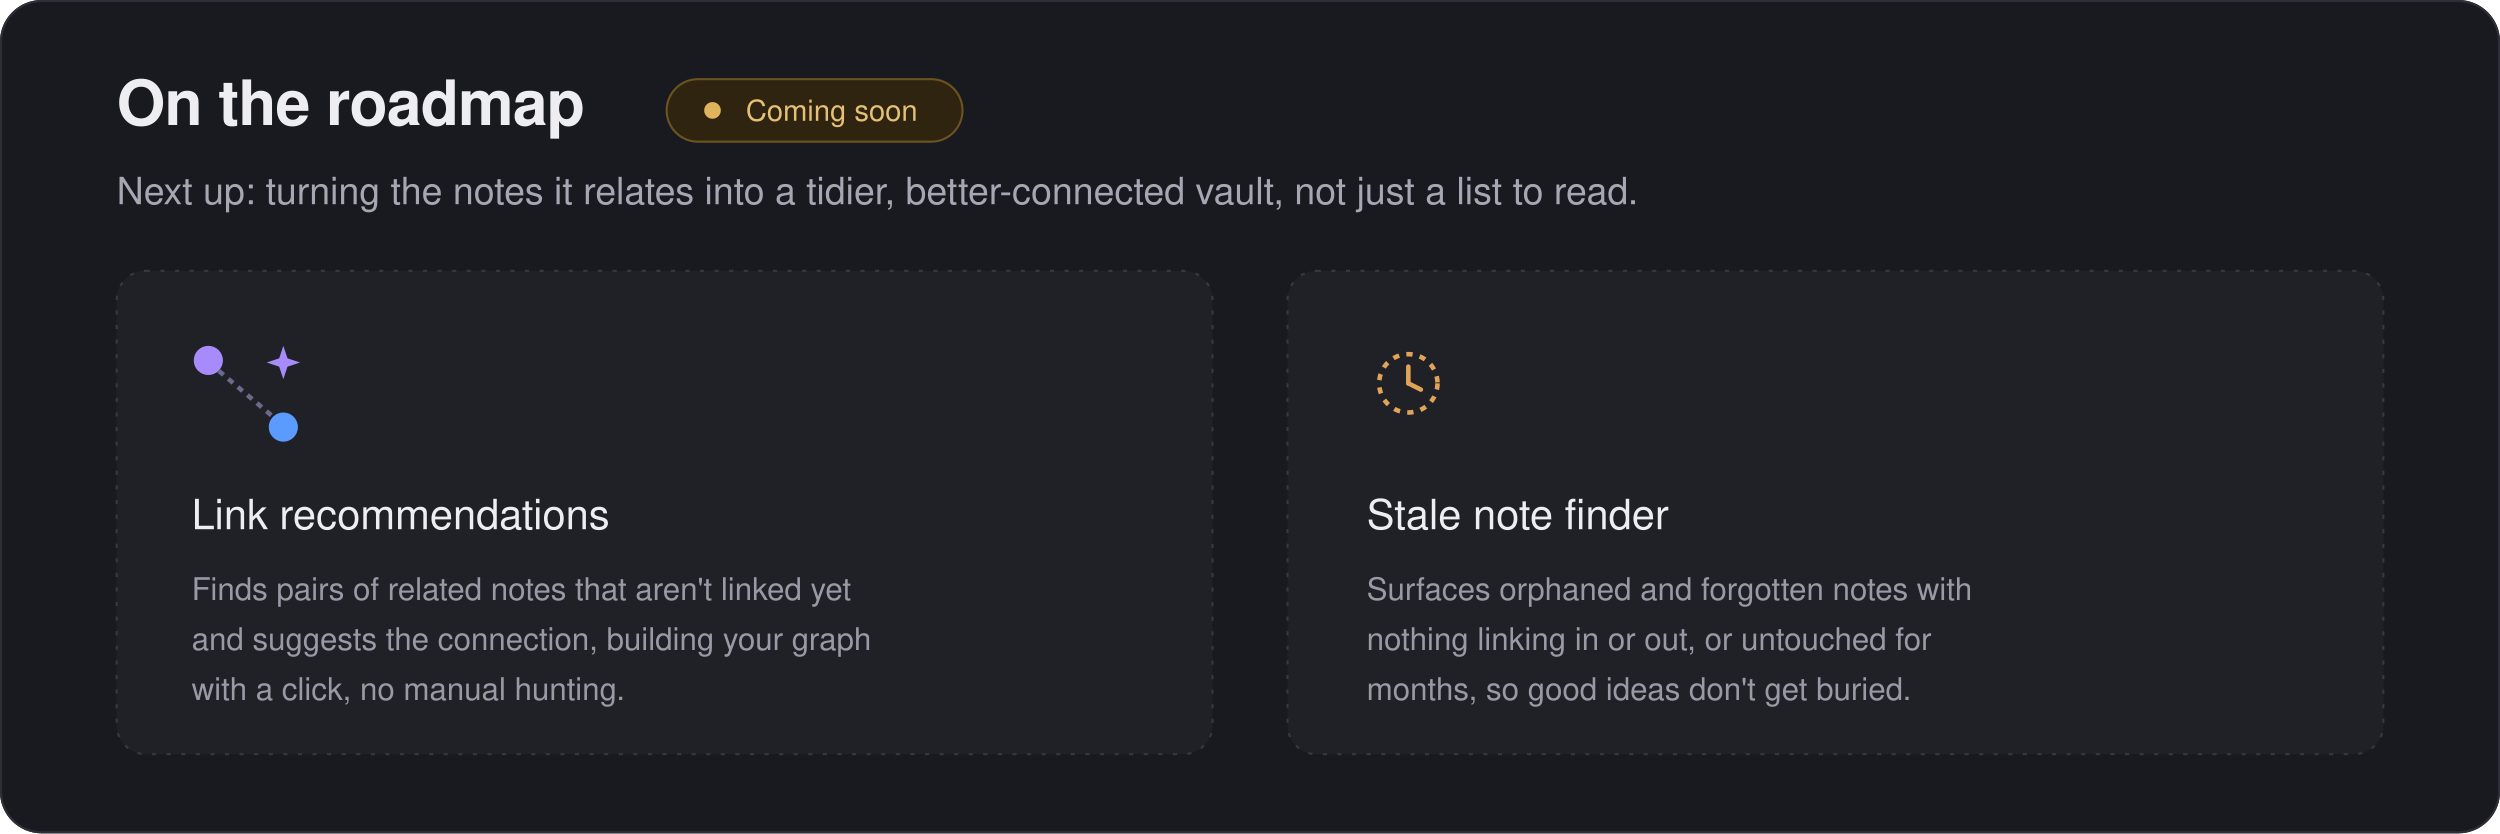
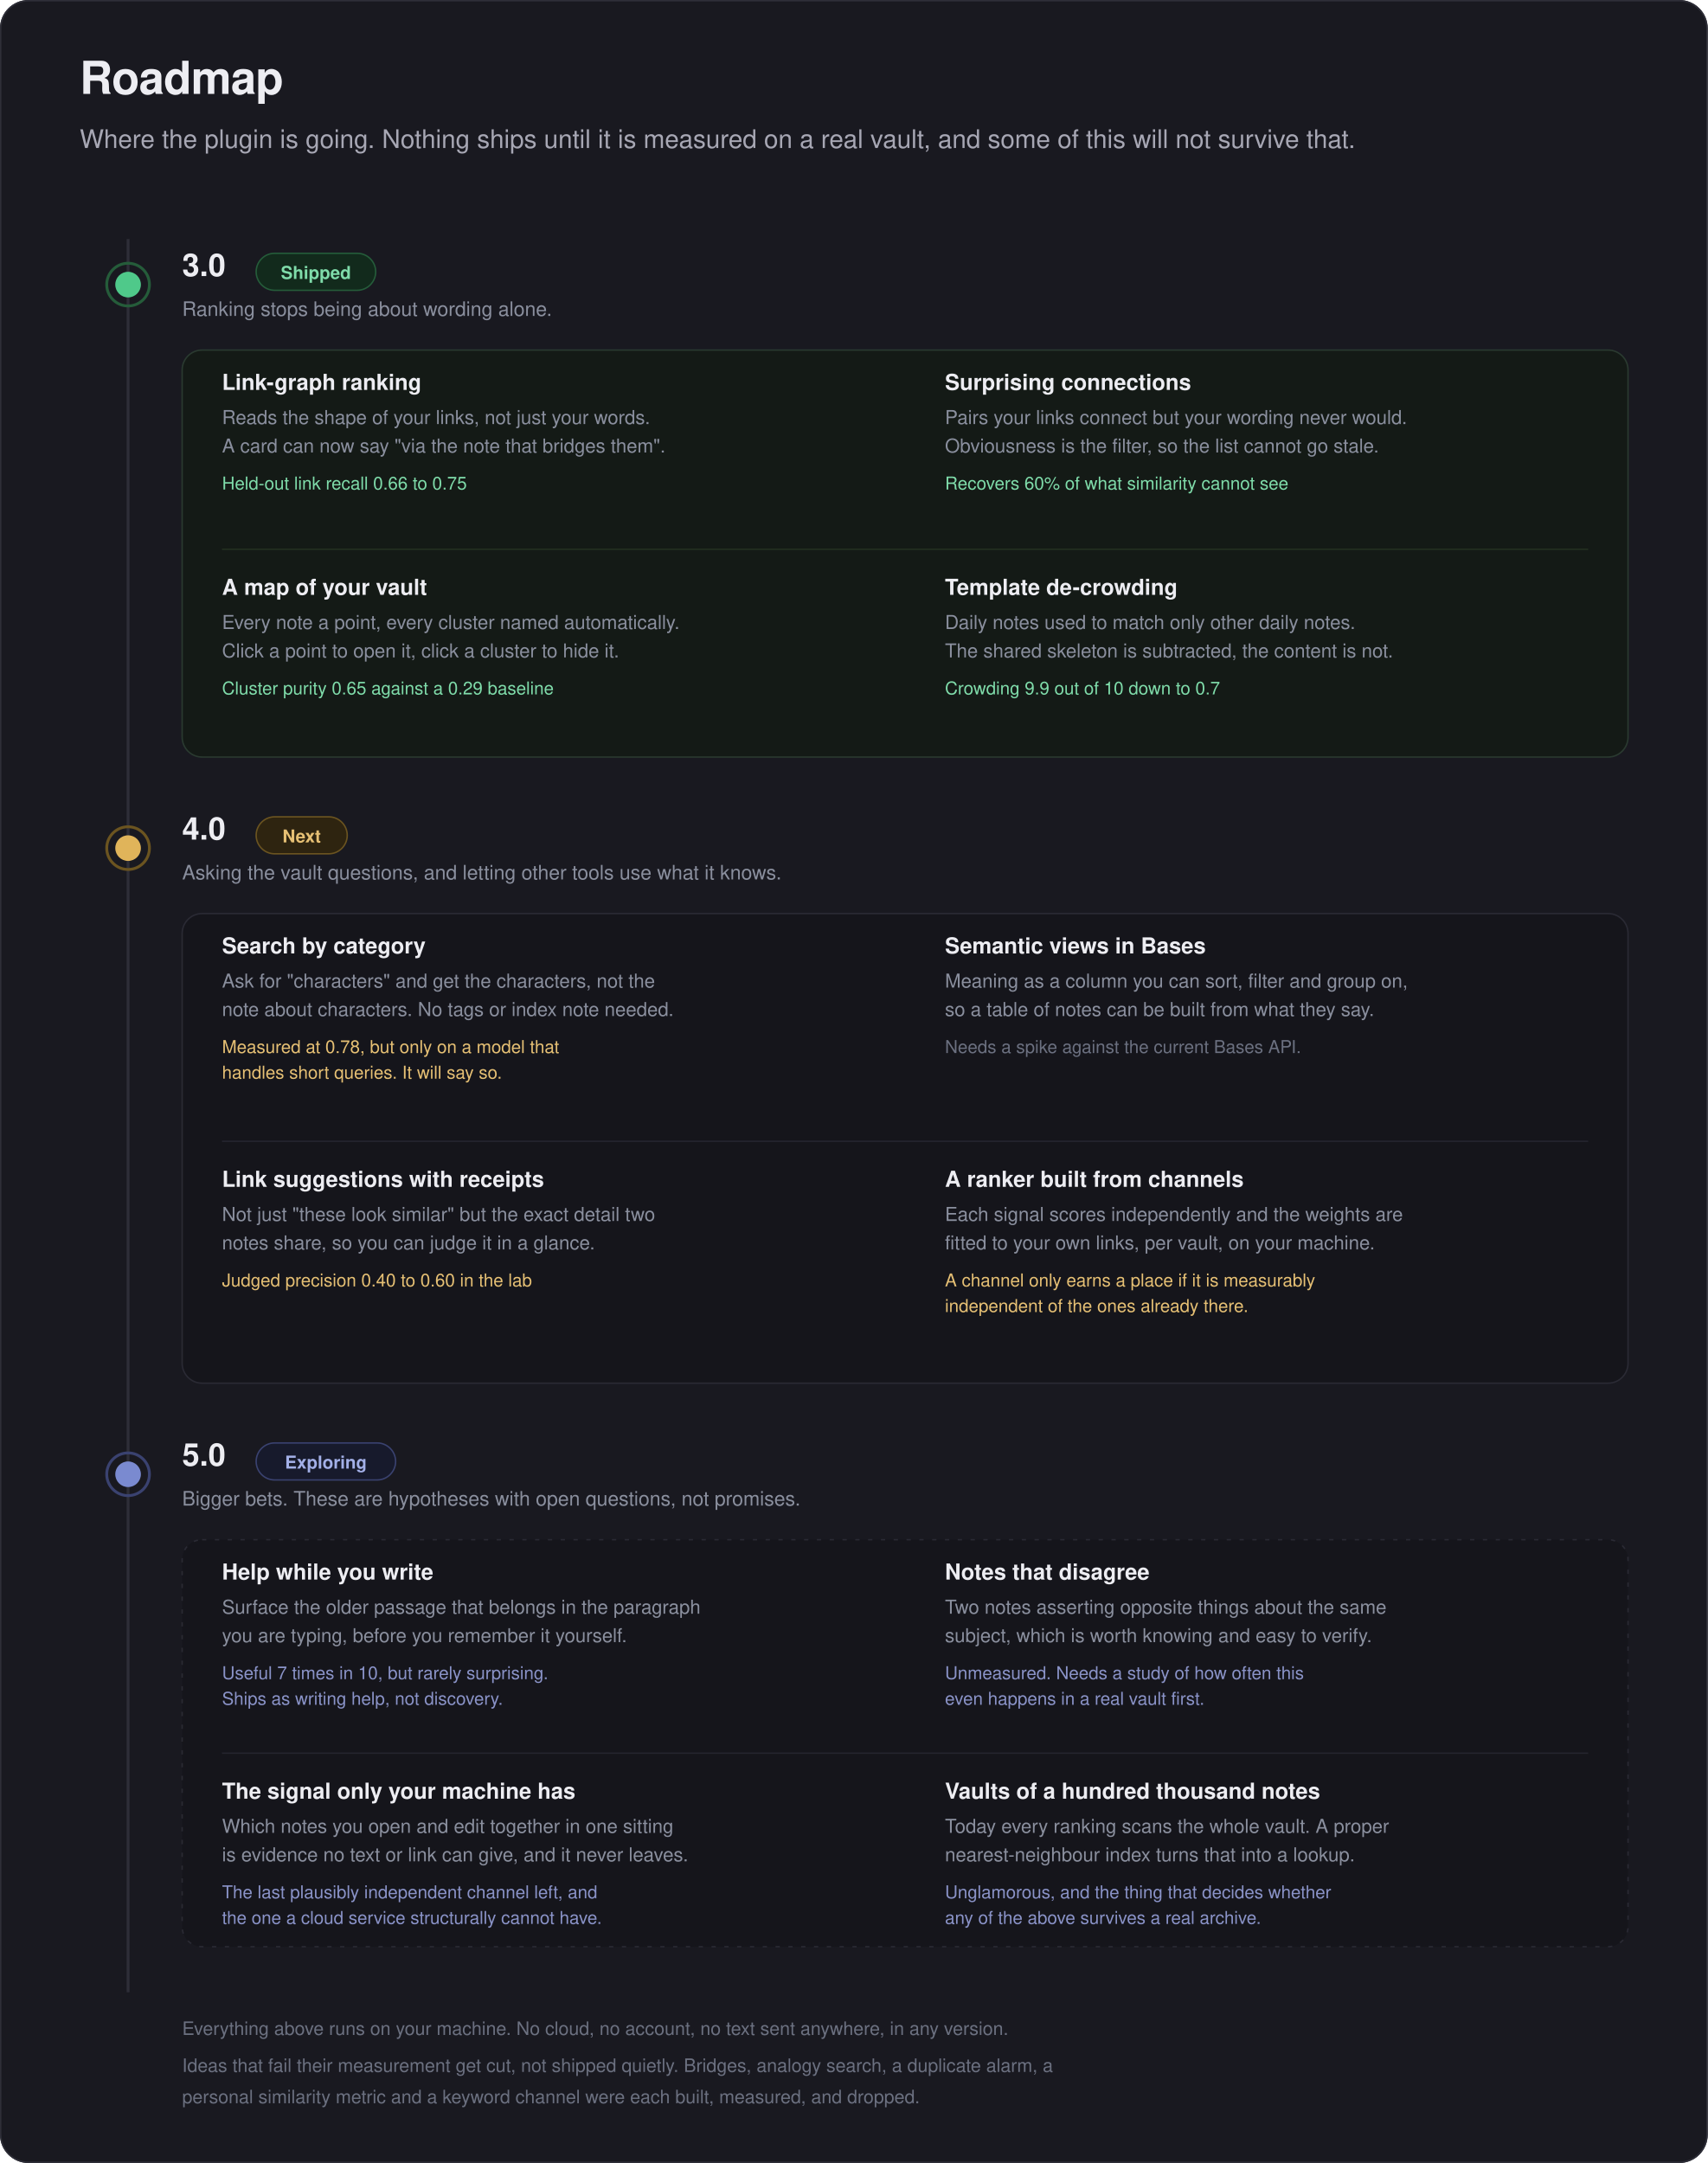
- <svg xmlns="http://www.w3.org/2000/svg" viewBox="0 0 1200 400" font-family="-apple-system, BlinkMacSystemFont, 'Segoe UI', Helvetica, Arial, sans-serif">
-   <rect width="1200" height="400" rx="20" fill="#191920" />
-   <rect x="0.5" y="0.5" width="1199" height="399" rx="19.5" fill="none" stroke="#2e2e38" stroke-width="1" />
-   <text x="56" y="60" fill="#ededf2" font-size="30" font-weight="600" letter-spacing="-0.4">On the roadmap</text>
-   <g transform="translate(320,38)">
-     <rect x="0" y="0" width="142" height="30" rx="15" fill="#2e2410" stroke="#6b5420" stroke-width="1" />
-     <circle cx="22" cy="15" r="4" fill="#e0b45a" />
-     <text x="38" y="20" fill="#e6c074" font-size="14" font-weight="500">Coming soon</text>
+ <svg xmlns="http://www.w3.org/2000/svg" viewBox="0 0 1200 1520" font-family="-apple-system, BlinkMacSystemFont, 'Segoe UI', Helvetica, Arial, sans-serif">
+   <rect width="1200" height="1520" rx="20" fill="#191920" />
+   <rect x="0.5" y="0.5" width="1199" height="1519" rx="19.5" fill="none" stroke="#2e2e38" stroke-width="1" />
+   <text x="56" y="66" fill="#ededf2" font-size="32" font-weight="600" letter-spacing="-0.4">Roadmap</text>
+   <text x="56" y="104" fill="#a7a7b4" font-size="18">Where the plugin is going. Nothing ships until it is measured on a real vault, and some of this will not survive that.</text>
+   <line x1="90" y1="168" x2="90" y2="1400" stroke="#2e2e38" stroke-width="2" />
+   <circle cx="90" cy="200" r="9" fill="#4fc98a" />
+   <circle cx="90" cy="200" r="15" fill="none" stroke="#255c3a" stroke-width="2" />
+   <text x="128" y="194" fill="#ededf2" font-size="22" font-weight="600">3.0</text>
+   <g transform="translate(180,178)">
+     <rect x="0" y="0" width="84" height="26" rx="13" fill="#122a1c" stroke="#255c3a" />
+     <text x="42" y="18" fill="#7fdcaa" font-size="12.5" font-weight="600" text-anchor="middle">Shipped</text>
  </g>
-   <text x="56" y="98" fill="#a7a7b4" font-size="18">Next up: turning the notes it relates into a tidier, better-connected vault, not just a list to read.</text>
-   <g transform="translate(56,130)">
-     <rect x="0" y="0" width="526" height="232" rx="14" fill="#202027" stroke="#383844" stroke-width="1" stroke-dasharray="2 5" />
-     <g transform="translate(36,34)">
-       <circle cx="8" cy="9" r="7" fill="#a78bfa" />
-       <circle cx="44" cy="41" r="7" fill="#5b9bff" />
-       <line x1="13" y1="14" x2="39" y2="36" stroke="#6a6a8a" stroke-width="2.2" stroke-dasharray="3 3" />
-       <path d="M44 2 L46 8 L52 10 L46 12 L44 18 L42 12 L36 10 L42 8 Z" fill="#a78bfa" />
+   <text x="128" y="222" fill="#8a8f9e" font-size="14">Ranking stops being about wording alone.</text>
+   <g transform="translate(128,246)">
+     <rect x="0" y="0" width="1016" height="286" rx="14" fill="#141a16" stroke="#2a3a30" stroke-width="1" />
+     <g transform="translate(28,28)">
+       <text x="0" y="0" fill="#ededf2" font-size="15.5" font-weight="600">Link-graph ranking</text>
+       <text x="0" y="24" fill="#8a8f9e" font-size="13.5">Reads the shape of your links, not just your words.</text>
+       <text x="0" y="44" fill="#8a8f9e" font-size="13.5">A card can now say "via the note that bridges them".</text>
+       <text x="0" y="70" fill="#7fdcaa" font-size="12.5">Held-out link recall 0.66 to 0.75</text>
    </g>
-     <text x="36" y="124" fill="#ededf2" font-size="20" font-weight="500">Link recommendations</text>
-     <text x="36" y="158" fill="#9a9aa6" font-size="15">Finds pairs of related notes that aren't linked yet</text>
-     <text x="36" y="182" fill="#9a9aa6" font-size="15">and suggests the connection, building your graph</text>
-     <text x="36" y="206" fill="#9a9aa6" font-size="15">with a click, no manual hunting.</text>
+     <g transform="translate(536,28)">
+       <text x="0" y="0" fill="#ededf2" font-size="15.5" font-weight="600">Surprising connections</text>
+       <text x="0" y="24" fill="#8a8f9e" font-size="13.5">Pairs your links connect but your wording never would.</text>
+       <text x="0" y="44" fill="#8a8f9e" font-size="13.5">Obviousness is the filter, so the list cannot go stale.</text>
+       <text x="0" y="70" fill="#7fdcaa" font-size="12.5">Recovers 60% of what similarity cannot see</text>
+     </g>
+     <line x1="28" y1="140" x2="988" y2="140" stroke="#22301f" />
+     <g transform="translate(28,172)">
+       <text x="0" y="0" fill="#ededf2" font-size="15.5" font-weight="600">A map of your vault</text>
+       <text x="0" y="24" fill="#8a8f9e" font-size="13.5">Every note a point, every cluster named automatically.</text>
+       <text x="0" y="44" fill="#8a8f9e" font-size="13.5">Click a point to open it, click a cluster to hide it.</text>
+       <text x="0" y="70" fill="#7fdcaa" font-size="12.5">Cluster purity 0.65 against a 0.29 baseline</text>
+     </g>
+     <g transform="translate(536,172)">
+       <text x="0" y="0" fill="#ededf2" font-size="15.5" font-weight="600">Template de-crowding</text>
+       <text x="0" y="24" fill="#8a8f9e" font-size="13.5">Daily notes used to match only other daily notes.</text>
+       <text x="0" y="44" fill="#8a8f9e" font-size="13.5">The shared skeleton is subtracted, the content is not.</text>
+       <text x="0" y="70" fill="#7fdcaa" font-size="12.5">Crowding 9.9 out of 10 down to 0.7</text>
+     </g>
  </g>
-   <g transform="translate(618,130)">
-     <rect x="0" y="0" width="526" height="232" rx="14" fill="#202027" stroke="#383844" stroke-width="1" stroke-dasharray="2 5" />
-     <g transform="translate(38,32)">
-       <circle cx="20" cy="22" r="14" fill="none" stroke="#e0a458" stroke-width="2.2" stroke-dasharray="3 3.5" />
-       <line x1="20" y1="22" x2="20" y2="14" stroke="#e0a458" stroke-width="2.2" stroke-linecap="round" />
-       <line x1="20" y1="22" x2="26" y2="25" stroke="#e0a458" stroke-width="2.2" stroke-linecap="round" />
+   <circle cx="90" cy="596" r="9" fill="#e0b45a" />
+   <circle cx="90" cy="596" r="15" fill="none" stroke="#6b5420" stroke-width="2" />
+   <text x="128" y="590" fill="#ededf2" font-size="22" font-weight="600">4.0</text>
+   <g transform="translate(180,574)">
+     <rect x="0" y="0" width="64" height="26" rx="13" fill="#2e2410" stroke="#6b5420" />
+     <text x="32" y="18" fill="#e6c074" font-size="12.5" font-weight="600" text-anchor="middle">Next</text>
+   </g>
+   <text x="128" y="618" fill="#8a8f9e" font-size="14">Asking the vault questions, and letting other tools use what it knows.</text>
+   <g transform="translate(128,642)">
+     <rect x="0" y="0" width="1016" height="330" rx="14" fill="#15151b" stroke="#2a2a34" stroke-width="1" />
+     <g transform="translate(28,28)">
+       <text x="0" y="0" fill="#ededf2" font-size="15.5" font-weight="600">Search by category</text>
+       <text x="0" y="24" fill="#8a8f9e" font-size="13.5">Ask for "characters" and get the characters, not the</text>
+       <text x="0" y="44" fill="#8a8f9e" font-size="13.5">note about characters. No tags or index note needed.</text>
+       <text x="0" y="70" fill="#e6c074" font-size="12.5">Measured at 0.78, but only on a model that</text>
+       <text x="0" y="88" fill="#e6c074" font-size="12.5">handles short queries. It will say so.</text>
    </g>
-     <text x="38" y="124" fill="#ededf2" font-size="20" font-weight="500">Stale note finder</text>
-     <text x="38" y="158" fill="#9a9aa6" font-size="15">Surfaces orphaned and forgotten notes with</text>
-     <text x="38" y="182" fill="#9a9aa6" font-size="15">nothing linking in or out, or untouched for</text>
-     <text x="38" y="206" fill="#9a9aa6" font-size="15">months, so good ideas don't get buried.</text>
+     <g transform="translate(536,28)">
+       <text x="0" y="0" fill="#ededf2" font-size="15.5" font-weight="600">Semantic views in Bases</text>
+       <text x="0" y="24" fill="#8a8f9e" font-size="13.5">Meaning as a column you can sort, filter and group on,</text>
+       <text x="0" y="44" fill="#8a8f9e" font-size="13.5">so a table of notes can be built from what they say.</text>
+       <text x="0" y="70" fill="#6b7080" font-size="12.5">Needs a spike against the current Bases API.</text>
+     </g>
+     <line x1="28" y1="160" x2="988" y2="160" stroke="#24242e" />
+     <g transform="translate(28,192)">
+       <text x="0" y="0" fill="#ededf2" font-size="15.5" font-weight="600">Link suggestions with receipts</text>
+       <text x="0" y="24" fill="#8a8f9e" font-size="13.5">Not just "these look similar" but the exact detail two</text>
+       <text x="0" y="44" fill="#8a8f9e" font-size="13.5">notes share, so you can judge it in a glance.</text>
+       <text x="0" y="70" fill="#e6c074" font-size="12.5">Judged precision 0.40 to 0.60 in the lab</text>
+     </g>
+     <g transform="translate(536,192)">
+       <text x="0" y="0" fill="#ededf2" font-size="15.5" font-weight="600">A ranker built from channels</text>
+       <text x="0" y="24" fill="#8a8f9e" font-size="13.5">Each signal scores independently and the weights are</text>
+       <text x="0" y="44" fill="#8a8f9e" font-size="13.5">fitted to your own links, per vault, on your machine.</text>
+       <text x="0" y="70" fill="#e6c074" font-size="12.5">A channel only earns a place if it is measurably</text>
+       <text x="0" y="88" fill="#e6c074" font-size="12.5">independent of the ones already there.</text>
+     </g>
  </g>
+   <circle cx="90" cy="1036" r="9" fill="#7a8ad0" />
+   <circle cx="90" cy="1036" r="15" fill="none" stroke="#3a4270" stroke-width="2" />
+   <text x="128" y="1030" fill="#ededf2" font-size="22" font-weight="600">5.0</text>
+   <g transform="translate(180,1014)">
+     <rect x="0" y="0" width="98" height="26" rx="13" fill="#171a2c" stroke="#3a4270" />
+     <text x="49" y="18" fill="#a3b0e8" font-size="12.5" font-weight="600" text-anchor="middle">Exploring</text>
+   </g>
+   <text x="128" y="1058" fill="#8a8f9e" font-size="14">Bigger bets. These are hypotheses with open questions, not promises.</text>
+   <g transform="translate(128,1082)">
+     <rect x="0" y="0" width="1016" height="286" rx="14" fill="#15151b" stroke="#2a2a34" stroke-width="1" stroke-dasharray="3 6" />
+     <g transform="translate(28,28)">
+       <text x="0" y="0" fill="#ededf2" font-size="15.5" font-weight="600">Help while you write</text>
+       <text x="0" y="24" fill="#8a8f9e" font-size="13.5">Surface the older passage that belongs in the paragraph</text>
+       <text x="0" y="44" fill="#8a8f9e" font-size="13.5">you are typing, before you remember it yourself.</text>
+       <text x="0" y="70" fill="#8a93c8" font-size="12.5">Useful 7 times in 10, but rarely surprising.</text>
+       <text x="0" y="88" fill="#8a93c8" font-size="12.5">Ships as writing help, not discovery.</text>
+     </g>
+     <g transform="translate(536,28)">
+       <text x="0" y="0" fill="#ededf2" font-size="15.5" font-weight="600">Notes that disagree</text>
+       <text x="0" y="24" fill="#8a8f9e" font-size="13.5">Two notes asserting opposite things about the same</text>
+       <text x="0" y="44" fill="#8a8f9e" font-size="13.5">subject, which is worth knowing and easy to verify.</text>
+       <text x="0" y="70" fill="#8a93c8" font-size="12.5">Unmeasured. Needs a study of how often this</text>
+       <text x="0" y="88" fill="#8a93c8" font-size="12.5">even happens in a real vault first.</text>
+     </g>
+     <line x1="28" y1="150" x2="988" y2="150" stroke="#24242e" />
+     <g transform="translate(28,182)">
+       <text x="0" y="0" fill="#ededf2" font-size="15.5" font-weight="600">The signal only your machine has</text>
+       <text x="0" y="24" fill="#8a8f9e" font-size="13.5">Which notes you open and edit together in one sitting</text>
+       <text x="0" y="44" fill="#8a8f9e" font-size="13.5">is evidence no text or link can give, and it never leaves.</text>
+       <text x="0" y="70" fill="#8a93c8" font-size="12.5">The last plausibly independent channel left, and</text>
+       <text x="0" y="88" fill="#8a93c8" font-size="12.5">the one a cloud service structurally cannot have.</text>
+     </g>
+     <g transform="translate(536,182)">
+       <text x="0" y="0" fill="#ededf2" font-size="15.5" font-weight="600">Vaults of a hundred thousand notes</text>
+       <text x="0" y="24" fill="#8a8f9e" font-size="13.5">Today every ranking scans the whole vault. A proper</text>
+       <text x="0" y="44" fill="#8a8f9e" font-size="13.5">nearest-neighbour index turns that into a lookup.</text>
+       <text x="0" y="70" fill="#8a93c8" font-size="12.5">Unglamorous, and the thing that decides whether</text>
+       <text x="0" y="88" fill="#8a93c8" font-size="12.5">any of the above survives a real archive.</text>
+     </g>
+   </g>
+   <text x="128" y="1430" fill="#6b7080" font-size="13">Everything above runs on your machine. No cloud, no account, no text sent anywhere, in any version.</text>
+   <text x="128" y="1456" fill="#6b7080" font-size="13">Ideas that fail their measurement get cut, not shipped quietly. Bridges, analogy search, a duplicate alarm, a</text>
+   <text x="128" y="1478" fill="#6b7080" font-size="13">personal similarity metric and a keyword channel were each built, measured, and dropped.</text>
</svg>
